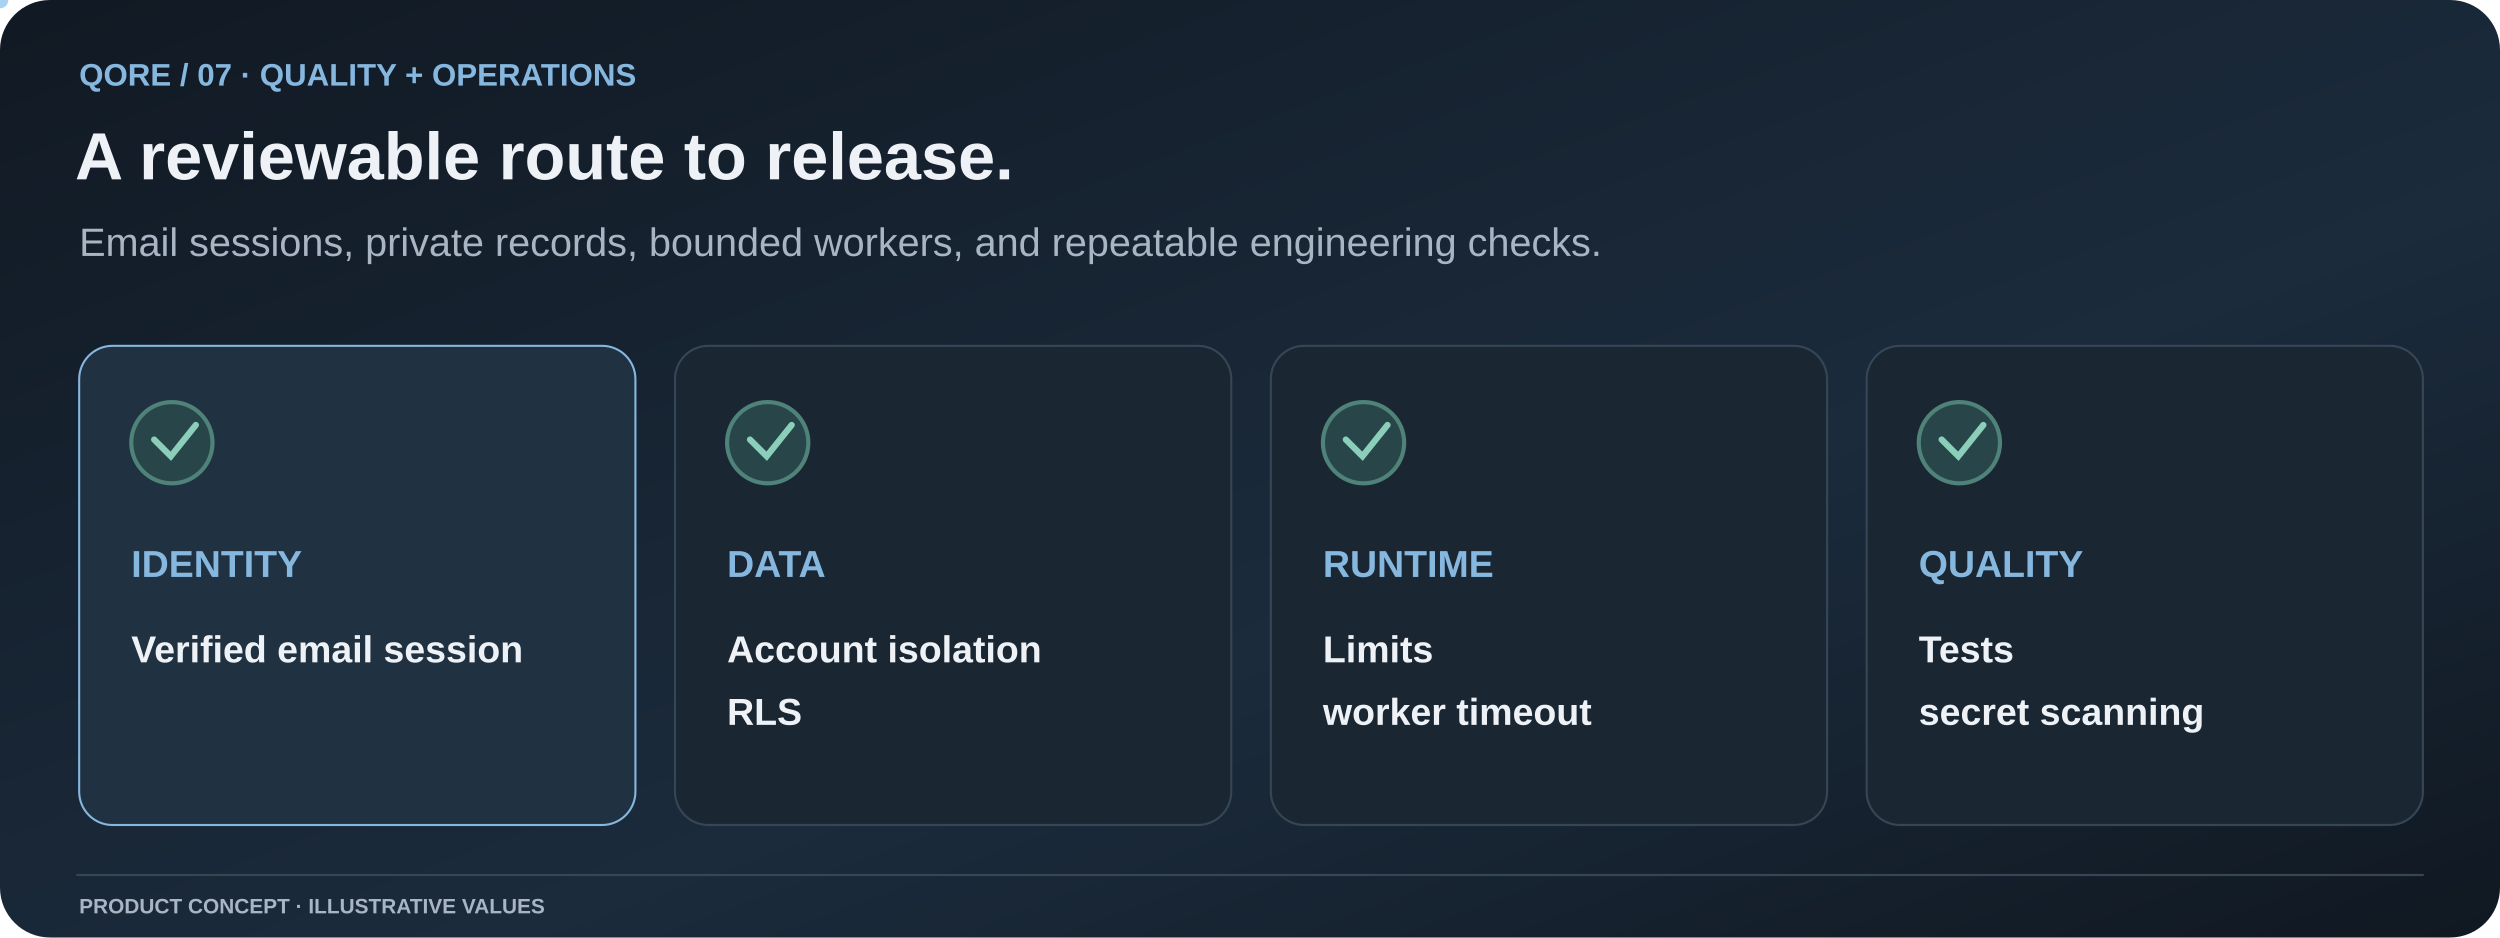
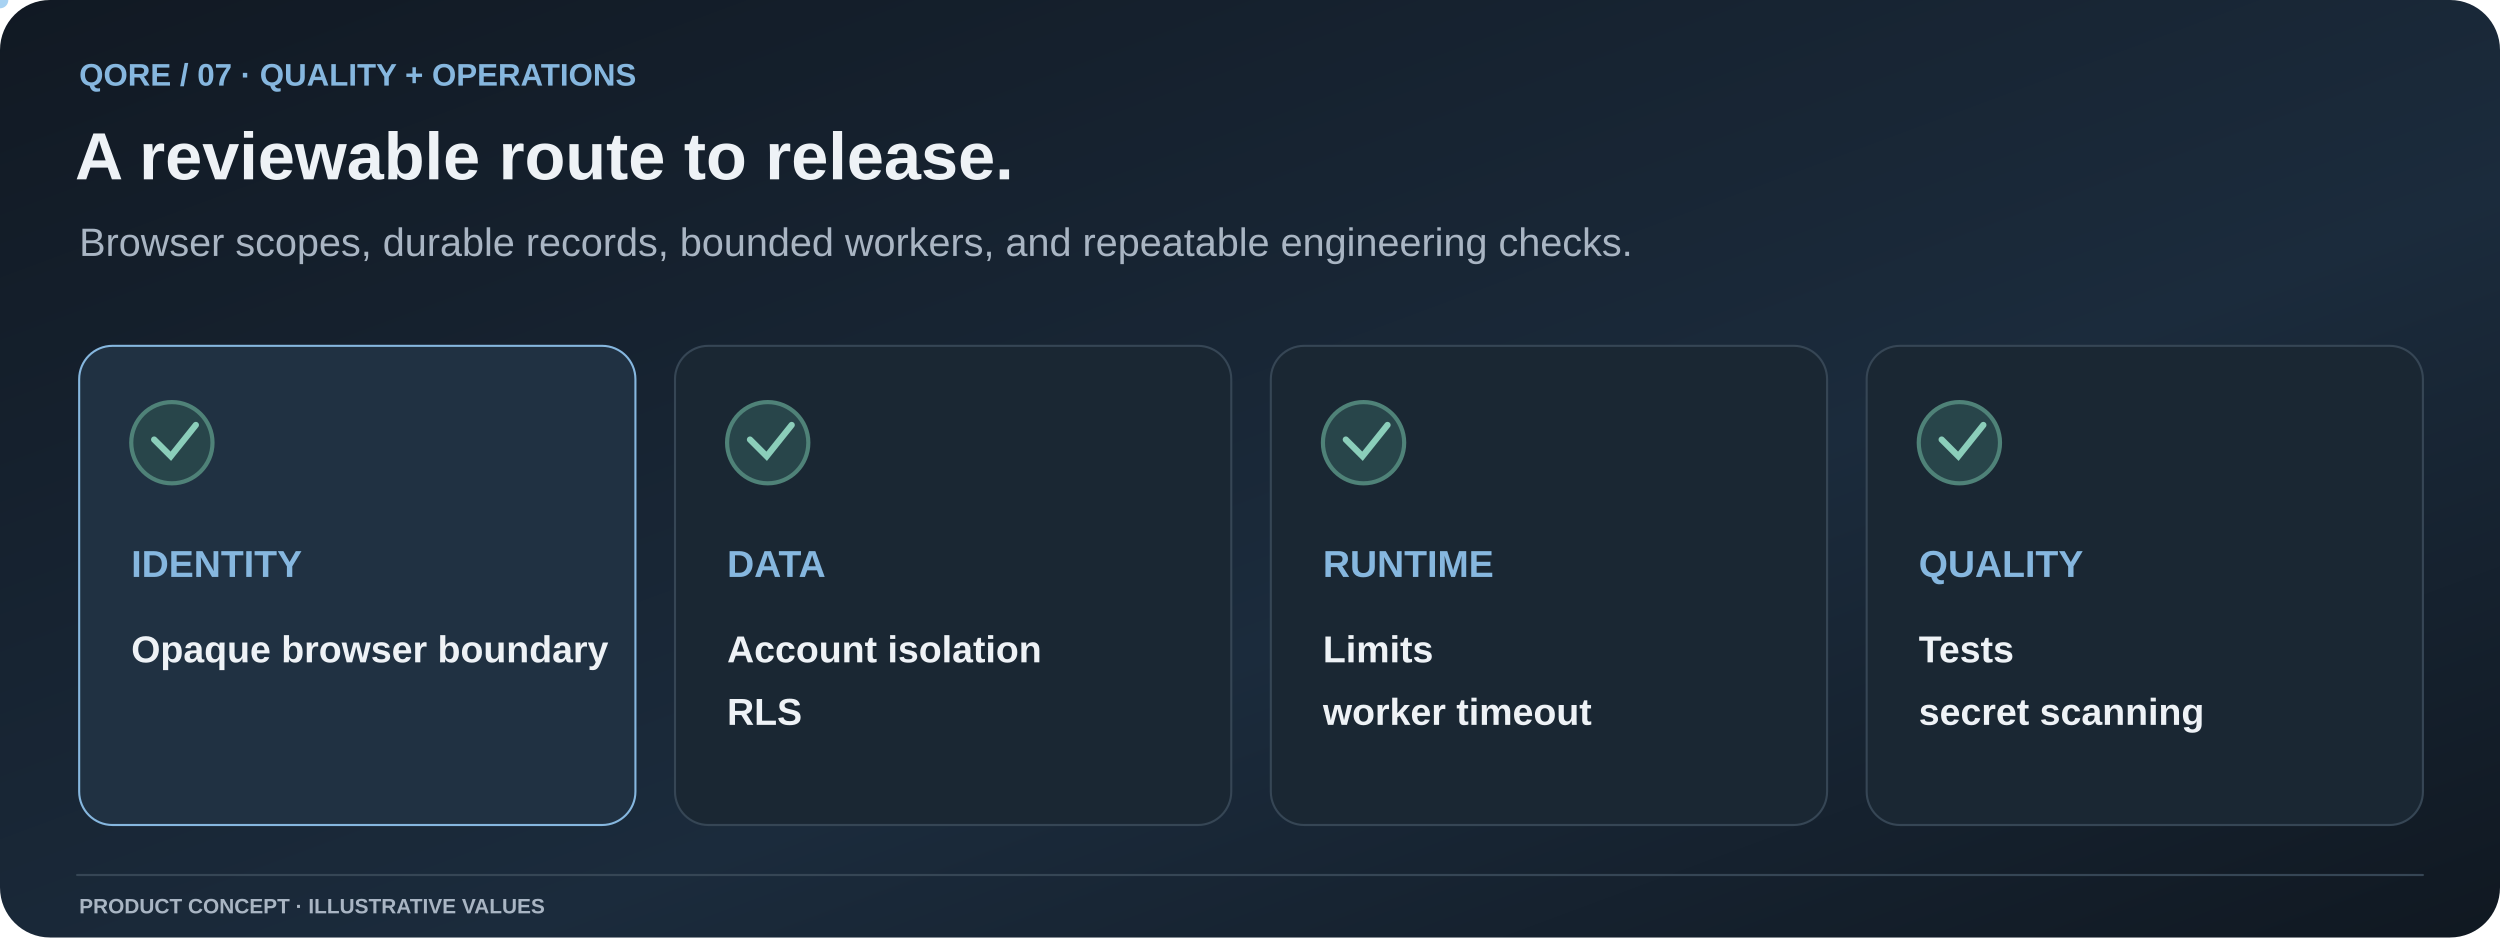
<svg xmlns="http://www.w3.org/2000/svg" width="1200" height="450" viewBox="0 0 1200 450" role="img" aria-label="QORE operations conceptual illustration">
  <defs>
    <linearGradient id="bg" x2="1" y2="1">
      <stop stop-color="#111923" />
      <stop offset=".6" stop-color="#1b2b3c" />
      <stop offset="1" stop-color="#101821" />
    </linearGradient>
  </defs>
  <rect width="1200" height="450" rx="24" fill="url(#bg)" />
  <text x="38" y="41.1" font-size="15" fill="#86b7df" font-family="Segoe UI,Arial,sans-serif" font-weight="650">QORE  /  07 · QUALITY + OPERATIONS</text>
  <text x="36" y="86.08" font-size="32" fill="#eef2f6" font-family="Segoe UI,Arial,sans-serif" font-weight="650">A reviewable route to release.</text>
-   <text x="38" y="122.86" font-size="19" fill="#a9b5c3" font-family="Segoe UI,Arial,sans-serif" font-weight="450">Email sessions, private records, bounded workers, and repeatable engineering checks.</text>
+   <text x="38" y="122.86" font-size="19" fill="#a9b5c3" font-family="Segoe UI,Arial,sans-serif" font-weight="450">Browser scopes, durable records, bounded workers, and repeatable engineering checks.</text>
  <polyline points="37.00,420.00 1163.00,420.00" fill="none" stroke="#364655" stroke-width="1" stroke-linecap="round" />
  <text x="38" y="438.4" font-size="10" fill="#a9b5c3" font-family="Segoe UI,Arial,sans-serif" font-weight="650">PRODUCT CONCEPT  ·  ILLUSTRATIVE VALUES</text>
  <rect x="38" y="166" width="267" height="230" rx="16" fill="#203142" stroke="#86b7df" stroke-width="1" />
  <ellipse cx="82.5" cy="212.5" rx="19.5" ry="19.5" fill="#28454a" stroke="#4f8278" stroke-width="2" />
  <polyline points="74.00,211.00 82.00,219.00 94.00,204.00" fill="none" stroke="#8bceba" stroke-width="3" stroke-linecap="round" />
  <text x="63" y="276.92" font-size="18" fill="#86b7df" font-family="Segoe UI,Arial,sans-serif" font-weight="650">IDENTITY</text>
-   <text x="63" y="317.92" font-size="18" fill="#eef2f6" font-family="Segoe UI,Arial,sans-serif" font-weight="650">Verified email session</text>
+   <text x="63" y="317.92" font-size="18" fill="#eef2f6" font-family="Segoe UI,Arial,sans-serif" font-weight="650">Opaque browser boundary</text>
  <rect x="324" y="166" width="267" height="230" rx="16" fill="#1a2733" stroke="#364655" stroke-width="1" />
  <ellipse cx="368.5" cy="212.5" rx="19.5" ry="19.5" fill="#28454a" stroke="#4f8278" stroke-width="2" />
  <polyline points="360.00,211.00 368.00,219.00 380.00,204.00" fill="none" stroke="#8bceba" stroke-width="3" stroke-linecap="round" />
  <text x="349" y="276.92" font-size="18" fill="#86b7df" font-family="Segoe UI,Arial,sans-serif" font-weight="650">DATA</text>
  <text x="349" y="317.92" font-size="18" fill="#eef2f6" font-family="Segoe UI,Arial,sans-serif" font-weight="650">Account isolation</text>
  <text x="349" y="347.92" font-size="18" fill="#eef2f6" font-family="Segoe UI,Arial,sans-serif" font-weight="650">RLS</text>
  <rect x="610" y="166" width="267" height="230" rx="16" fill="#1a2733" stroke="#364655" stroke-width="1" />
  <ellipse cx="654.5" cy="212.5" rx="19.5" ry="19.5" fill="#28454a" stroke="#4f8278" stroke-width="2" />
  <polyline points="646.00,211.00 654.00,219.00 666.00,204.00" fill="none" stroke="#8bceba" stroke-width="3" stroke-linecap="round" />
  <text x="635" y="276.92" font-size="18" fill="#86b7df" font-family="Segoe UI,Arial,sans-serif" font-weight="650">RUNTIME</text>
  <text x="635" y="317.92" font-size="18" fill="#eef2f6" font-family="Segoe UI,Arial,sans-serif" font-weight="650">Limits</text>
  <text x="635" y="347.92" font-size="18" fill="#eef2f6" font-family="Segoe UI,Arial,sans-serif" font-weight="650">worker timeout</text>
  <rect x="896" y="166" width="267" height="230" rx="16" fill="#1a2733" stroke="#364655" stroke-width="1" />
  <ellipse cx="940.5" cy="212.5" rx="19.5" ry="19.5" fill="#28454a" stroke="#4f8278" stroke-width="2" />
  <polyline points="932.00,211.00 940.00,219.00 952.00,204.00" fill="none" stroke="#8bceba" stroke-width="3" stroke-linecap="round" />
  <text x="921" y="276.92" font-size="18" fill="#86b7df" font-family="Segoe UI,Arial,sans-serif" font-weight="650">QUALITY</text>
  <text x="921" y="317.92" font-size="18" fill="#eef2f6" font-family="Segoe UI,Arial,sans-serif" font-weight="650">Tests</text>
  <text x="921" y="347.92" font-size="18" fill="#eef2f6" font-family="Segoe UI,Arial,sans-serif" font-weight="650">secret scanning</text>
  <circle r="4" fill="#a8d2f2">
    <animateMotion dur="5s" repeatCount="indefinite" path="M 37 420 L 1163 420 L 37 420" />
  </circle>
</svg>
